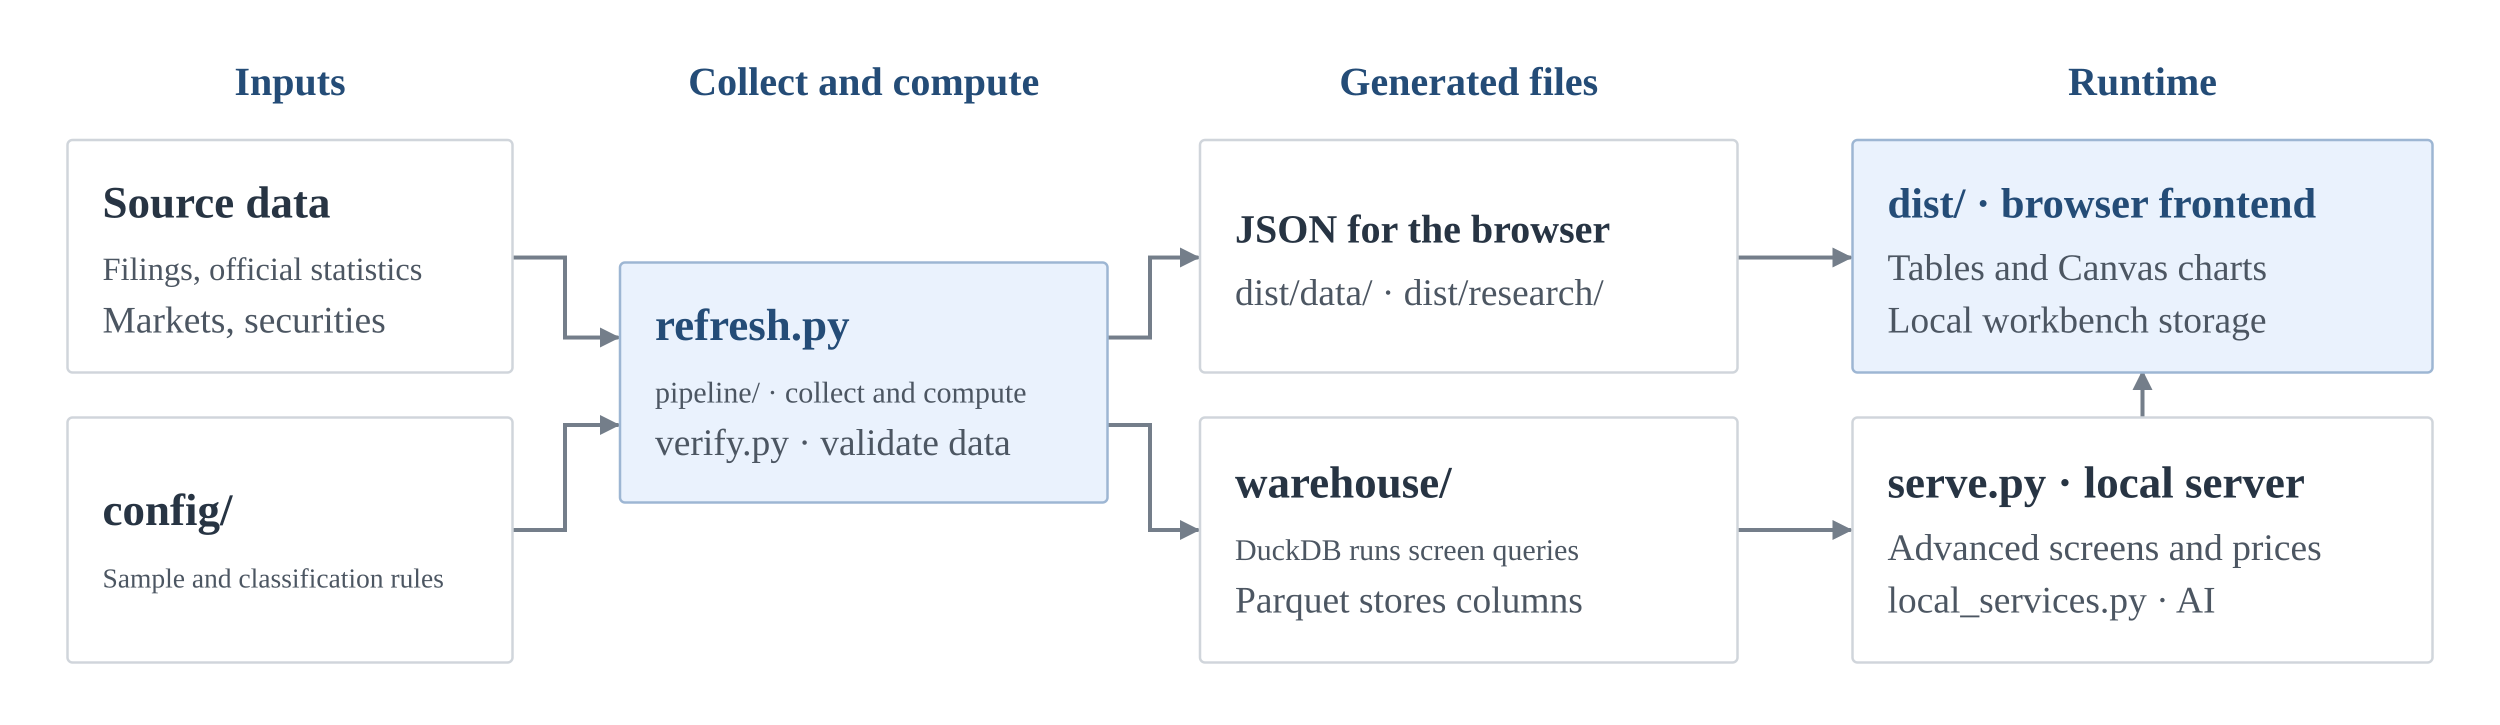
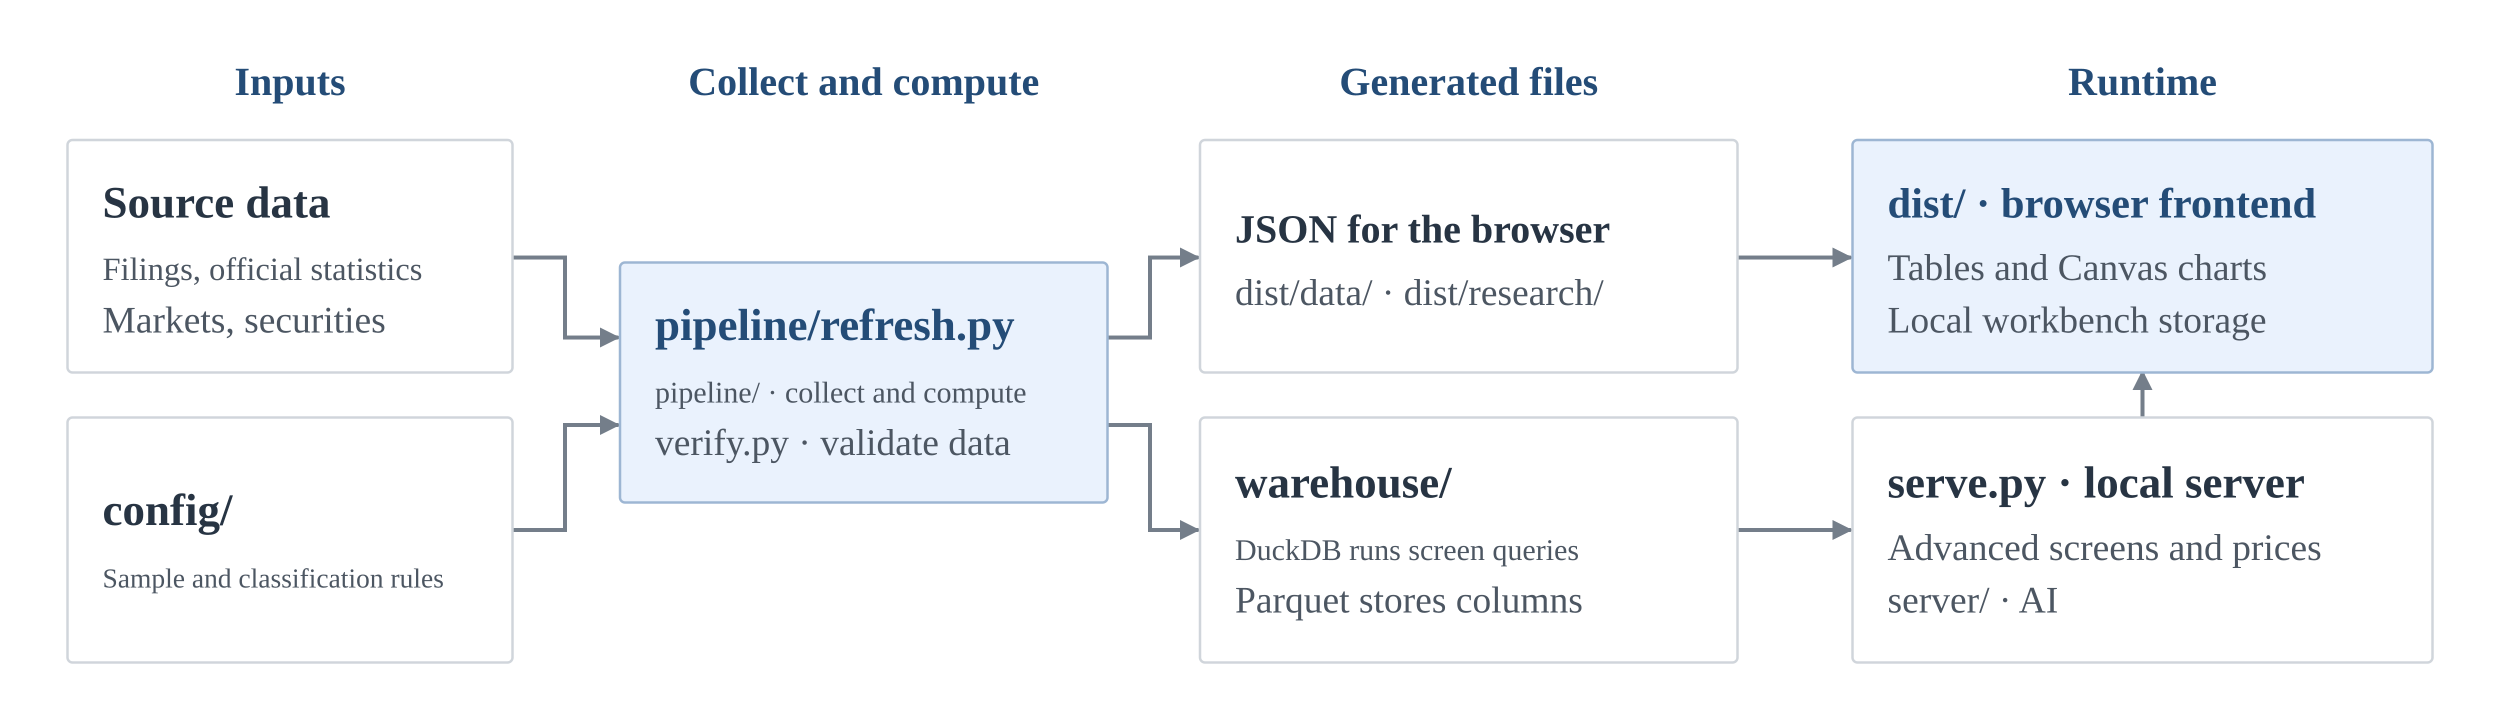
<svg xmlns="http://www.w3.org/2000/svg" width="1000" height="290" viewBox="0 0 1000 290" role="img" aria-labelledby="title desc">
  <defs>
    <marker id="arrow" markerWidth="8" markerHeight="8" refX="7" refY="4" orient="auto" markerUnits="userSpaceOnUse">
      <path d="M0 0 L8 4 L0 8 Z" fill="#747e8a" />
    </marker>
  </defs>
  <g font-family="Georgia, Times New Roman, serif">
    <rect width="1000" height="290" fill="#fff" />
    <g transform="translate(0 -50)">
      <text x="116" y="88" fill="#244c77" font-size="16" font-weight="650" text-anchor="middle">Inputs</text>
      <text x="345.5" y="88" fill="#244c77" font-size="16" font-weight="650" text-anchor="middle">Collect and compute</text>
      <text x="587.5" y="88" fill="#244c77" font-size="16" font-weight="650" text-anchor="middle">Generated files</text>
      <text x="857" y="88" fill="#244c77" font-size="16" font-weight="650" text-anchor="middle">Runtime</text>
      <path d="M205 153 H226 V185 H247" fill="none" stroke="#747e8a" stroke-width="1.6" stroke-linecap="round" stroke-linejoin="miter" marker-end="url(#arrow)" />
      <path d="M205 262 H226 V220 H247" fill="none" stroke="#747e8a" stroke-width="1.6" stroke-linecap="round" stroke-linejoin="miter" marker-end="url(#arrow)" />
      <path d="M443 185 H460 V153 H479" fill="none" stroke="#747e8a" stroke-width="1.6" stroke-linecap="round" stroke-linejoin="miter" marker-end="url(#arrow)" />
      <path d="M443 220 H460 V262 H479" fill="none" stroke="#747e8a" stroke-width="1.6" stroke-linecap="round" stroke-linejoin="miter" marker-end="url(#arrow)" />
      <path d="M695 153 H740" fill="none" stroke="#747e8a" stroke-width="1.6" stroke-linecap="round" stroke-linejoin="miter" marker-end="url(#arrow)" />
      <path d="M695 262 H740" fill="none" stroke="#747e8a" stroke-width="1.6" stroke-linecap="round" stroke-linejoin="miter" marker-end="url(#arrow)" />
      <path d="M857 217 V199" fill="none" stroke="#747e8a" stroke-width="1.6" stroke-linecap="round" stroke-linejoin="miter" marker-end="url(#arrow)" />
      <rect x="27" y="106" width="178" height="93" rx="2" fill="#ffffff" stroke="#d0d5db" />
      <text x="41" y="137" fill="#273443" font-size="18" font-weight="650" text-anchor="start">Source data</text>
      <text x="41" y="162" fill="#4c5662" font-size="13" font-weight="400" text-anchor="start">Filings, official statistics</text>
      <text x="41" y="183" fill="#4c5662" font-size="15" font-weight="400" text-anchor="start">Markets, securities</text>
      <rect x="27" y="217" width="178" height="98" rx="2" fill="#ffffff" stroke="#d0d5db" />
      <text x="41" y="260" fill="#273443" font-size="18" font-weight="650" text-anchor="start">config/</text>
      <text x="41" y="285" fill="#4c5662" font-size="11" font-weight="400" text-anchor="start">Sample and classification rules</text>
      <rect x="248" y="155" width="195" height="96" rx="2" fill="#eaf2fd" stroke="#9db6d3" />
-       <text x="262" y="186" fill="#244c77" font-size="18" font-weight="650" text-anchor="start">refresh.py</text>
+       <text x="262" y="186" fill="#244c77" font-size="18" font-weight="650" text-anchor="start">pipeline/refresh.py</text>
      <text x="262" y="211" fill="#4c5662" font-size="12" font-weight="400" text-anchor="start">pipeline/ · collect and compute</text>
      <text x="262" y="232" fill="#4c5662" font-size="15" font-weight="400" text-anchor="start">verify.py · validate data</text>
      <rect x="480" y="106" width="215" height="93" rx="2" fill="#ffffff" stroke="#d0d5db" />
      <text x="494" y="147" fill="#273443" font-size="16" font-weight="650" text-anchor="start">JSON for the browser</text>
      <text x="494" y="172" fill="#4c5662" font-size="15" font-weight="400" text-anchor="start">dist/data/ · dist/research/</text>
      <rect x="480" y="217" width="215" height="98" rx="2" fill="#ffffff" stroke="#d0d5db" />
      <text x="494" y="249" fill="#273443" font-size="18" font-weight="650" text-anchor="start">warehouse/</text>
      <text x="494" y="274" fill="#4c5662" font-size="12" font-weight="400" text-anchor="start">DuckDB runs screen queries</text>
      <text x="494" y="295" fill="#4c5662" font-size="15" font-weight="400" text-anchor="start">Parquet stores columns</text>
      <rect x="741" y="106" width="232" height="93" rx="2" fill="#eaf2fd" stroke="#9db6d3" />
      <text x="755" y="137" fill="#244c77" font-size="17" font-weight="650" text-anchor="start">dist/ · browser frontend</text>
      <text x="755" y="162" fill="#4c5662" font-size="15" font-weight="400" text-anchor="start">Tables and Canvas charts</text>
      <text x="755" y="183" fill="#4c5662" font-size="15" font-weight="400" text-anchor="start">Local workbench storage</text>
      <rect x="741" y="217" width="232" height="98" rx="2" fill="#ffffff" stroke="#d0d5db" />
      <text x="755" y="249" fill="#273443" font-size="18" font-weight="650" text-anchor="start">serve.py · local server</text>
      <text x="755" y="274" fill="#4c5662" font-size="15" font-weight="400" text-anchor="start">Advanced screens and prices</text>
-       <text x="755" y="295" fill="#4c5662" font-size="15" font-weight="400" text-anchor="start">local_services.py · AI</text>
+       <text x="755" y="295" fill="#4c5662" font-size="15" font-weight="400" text-anchor="start">server/ · AI</text>
    </g>
  </g>
</svg>
